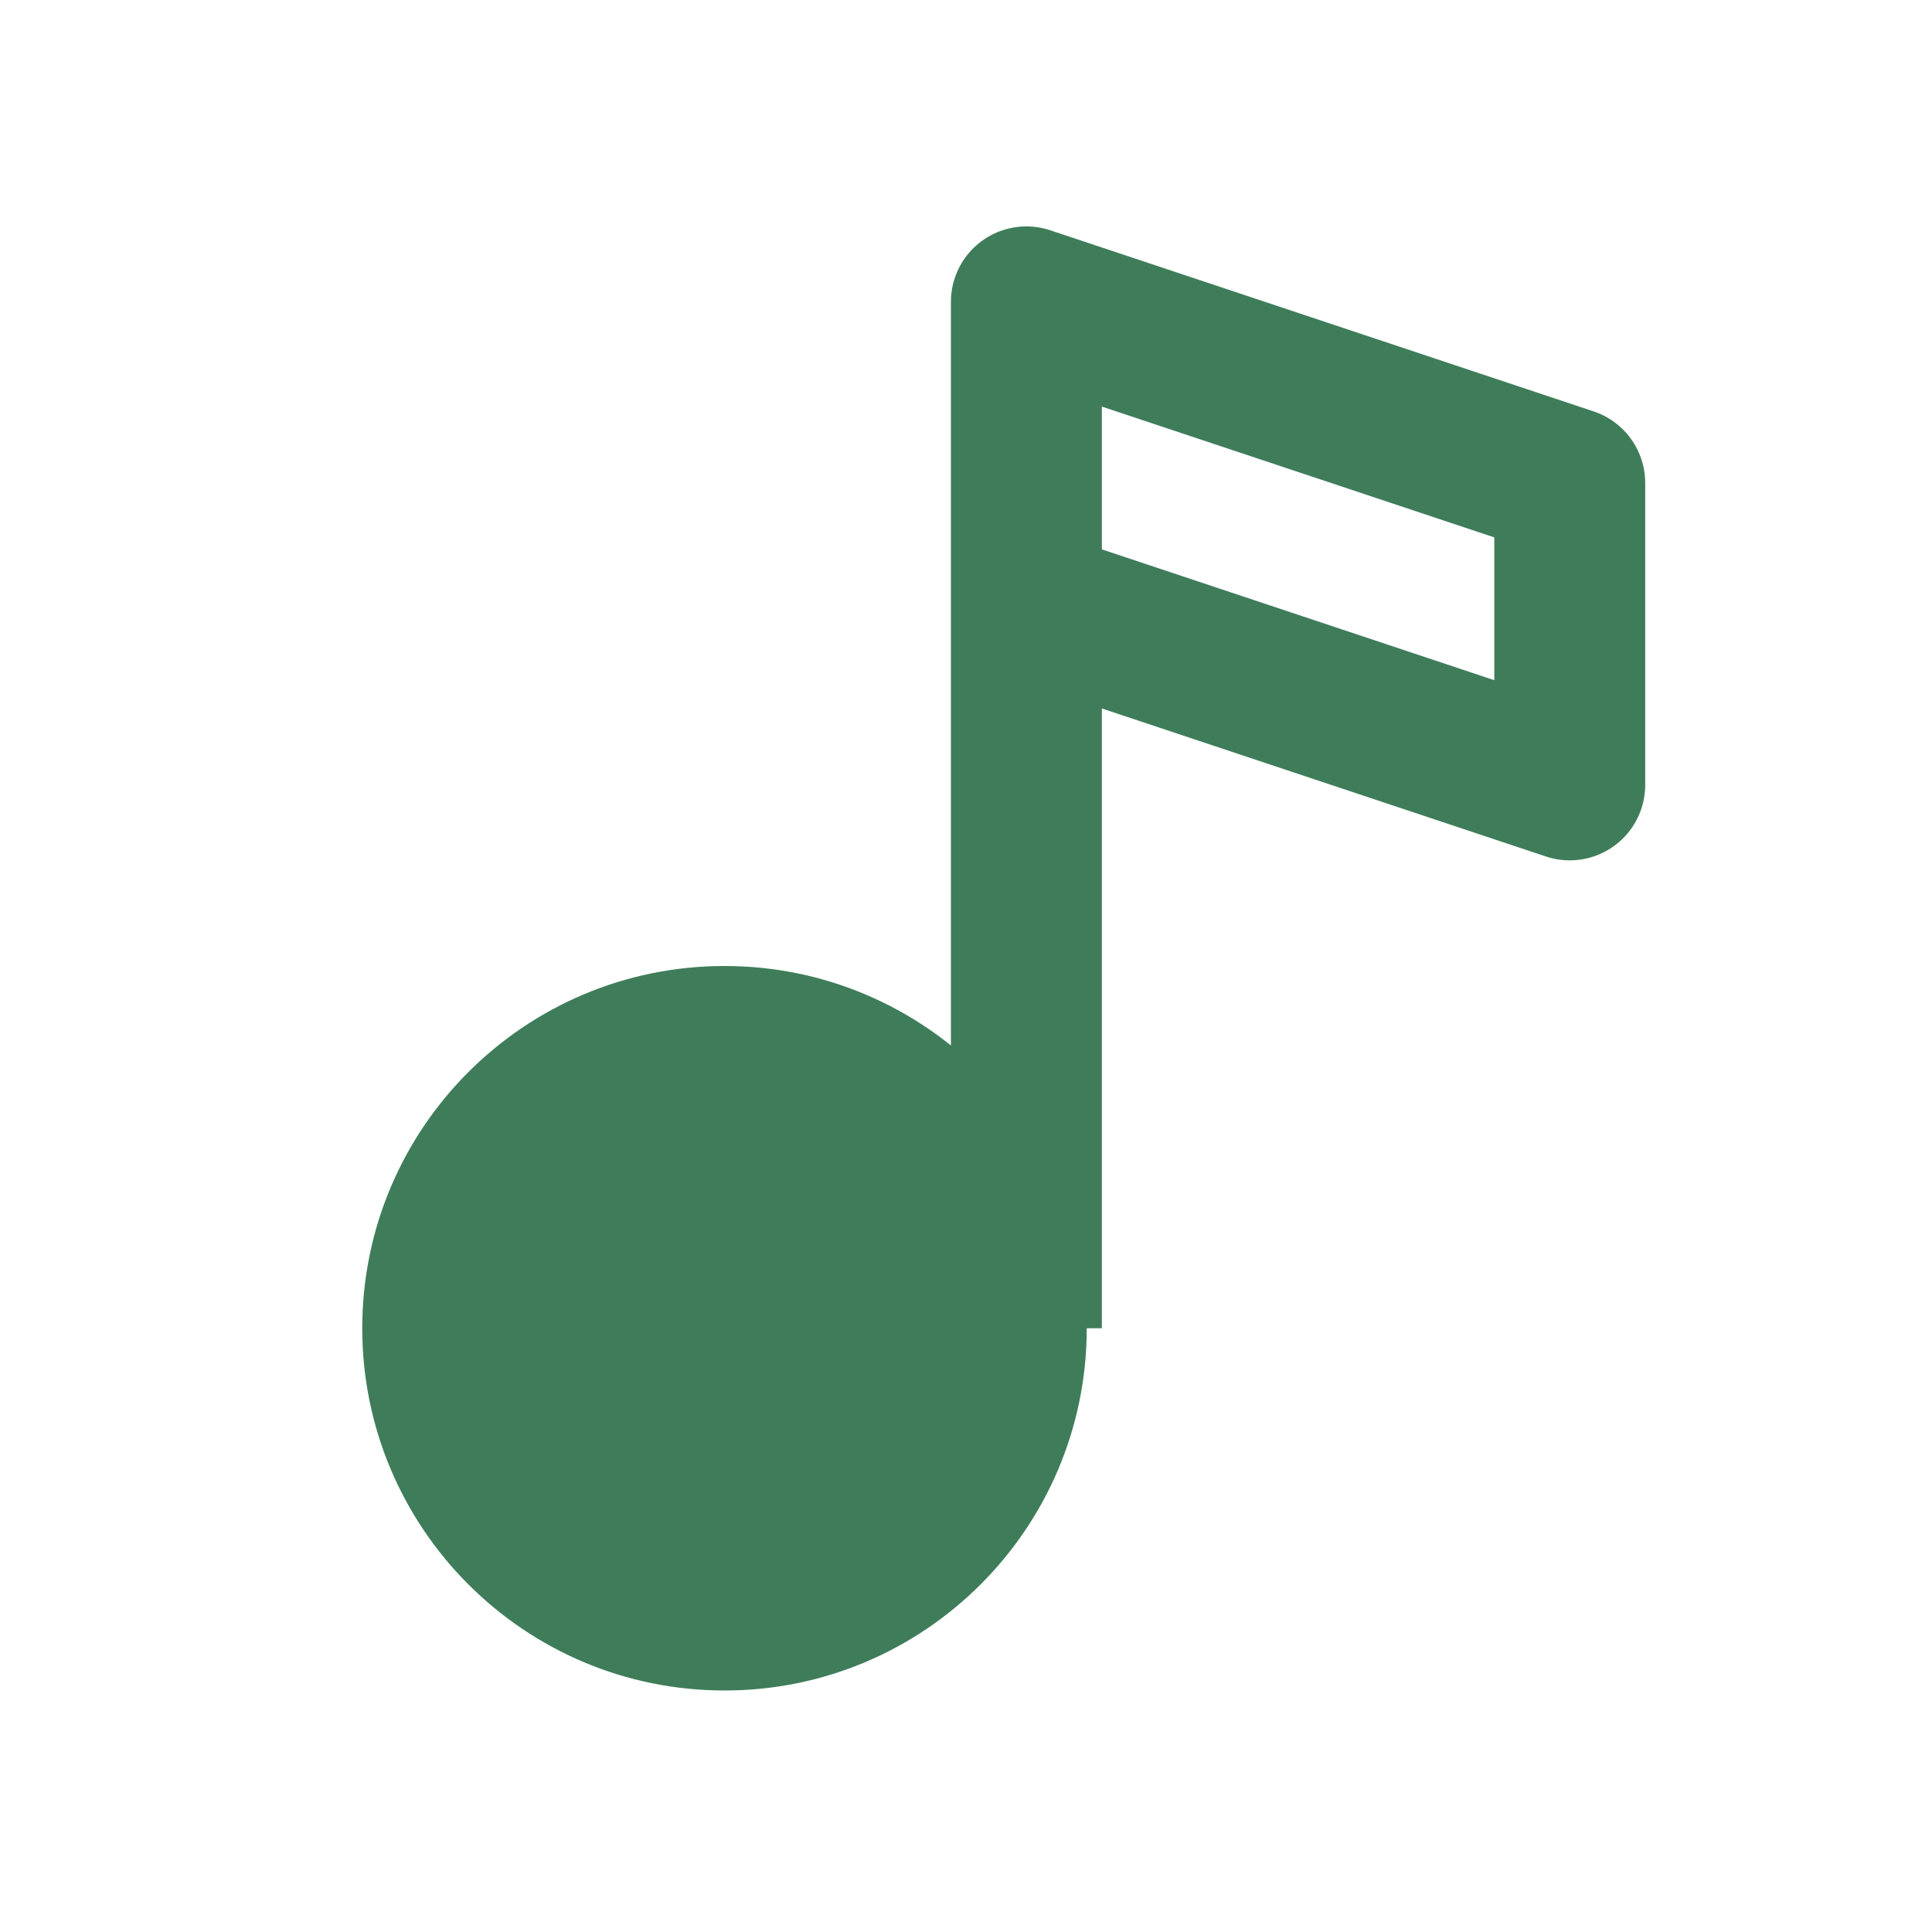
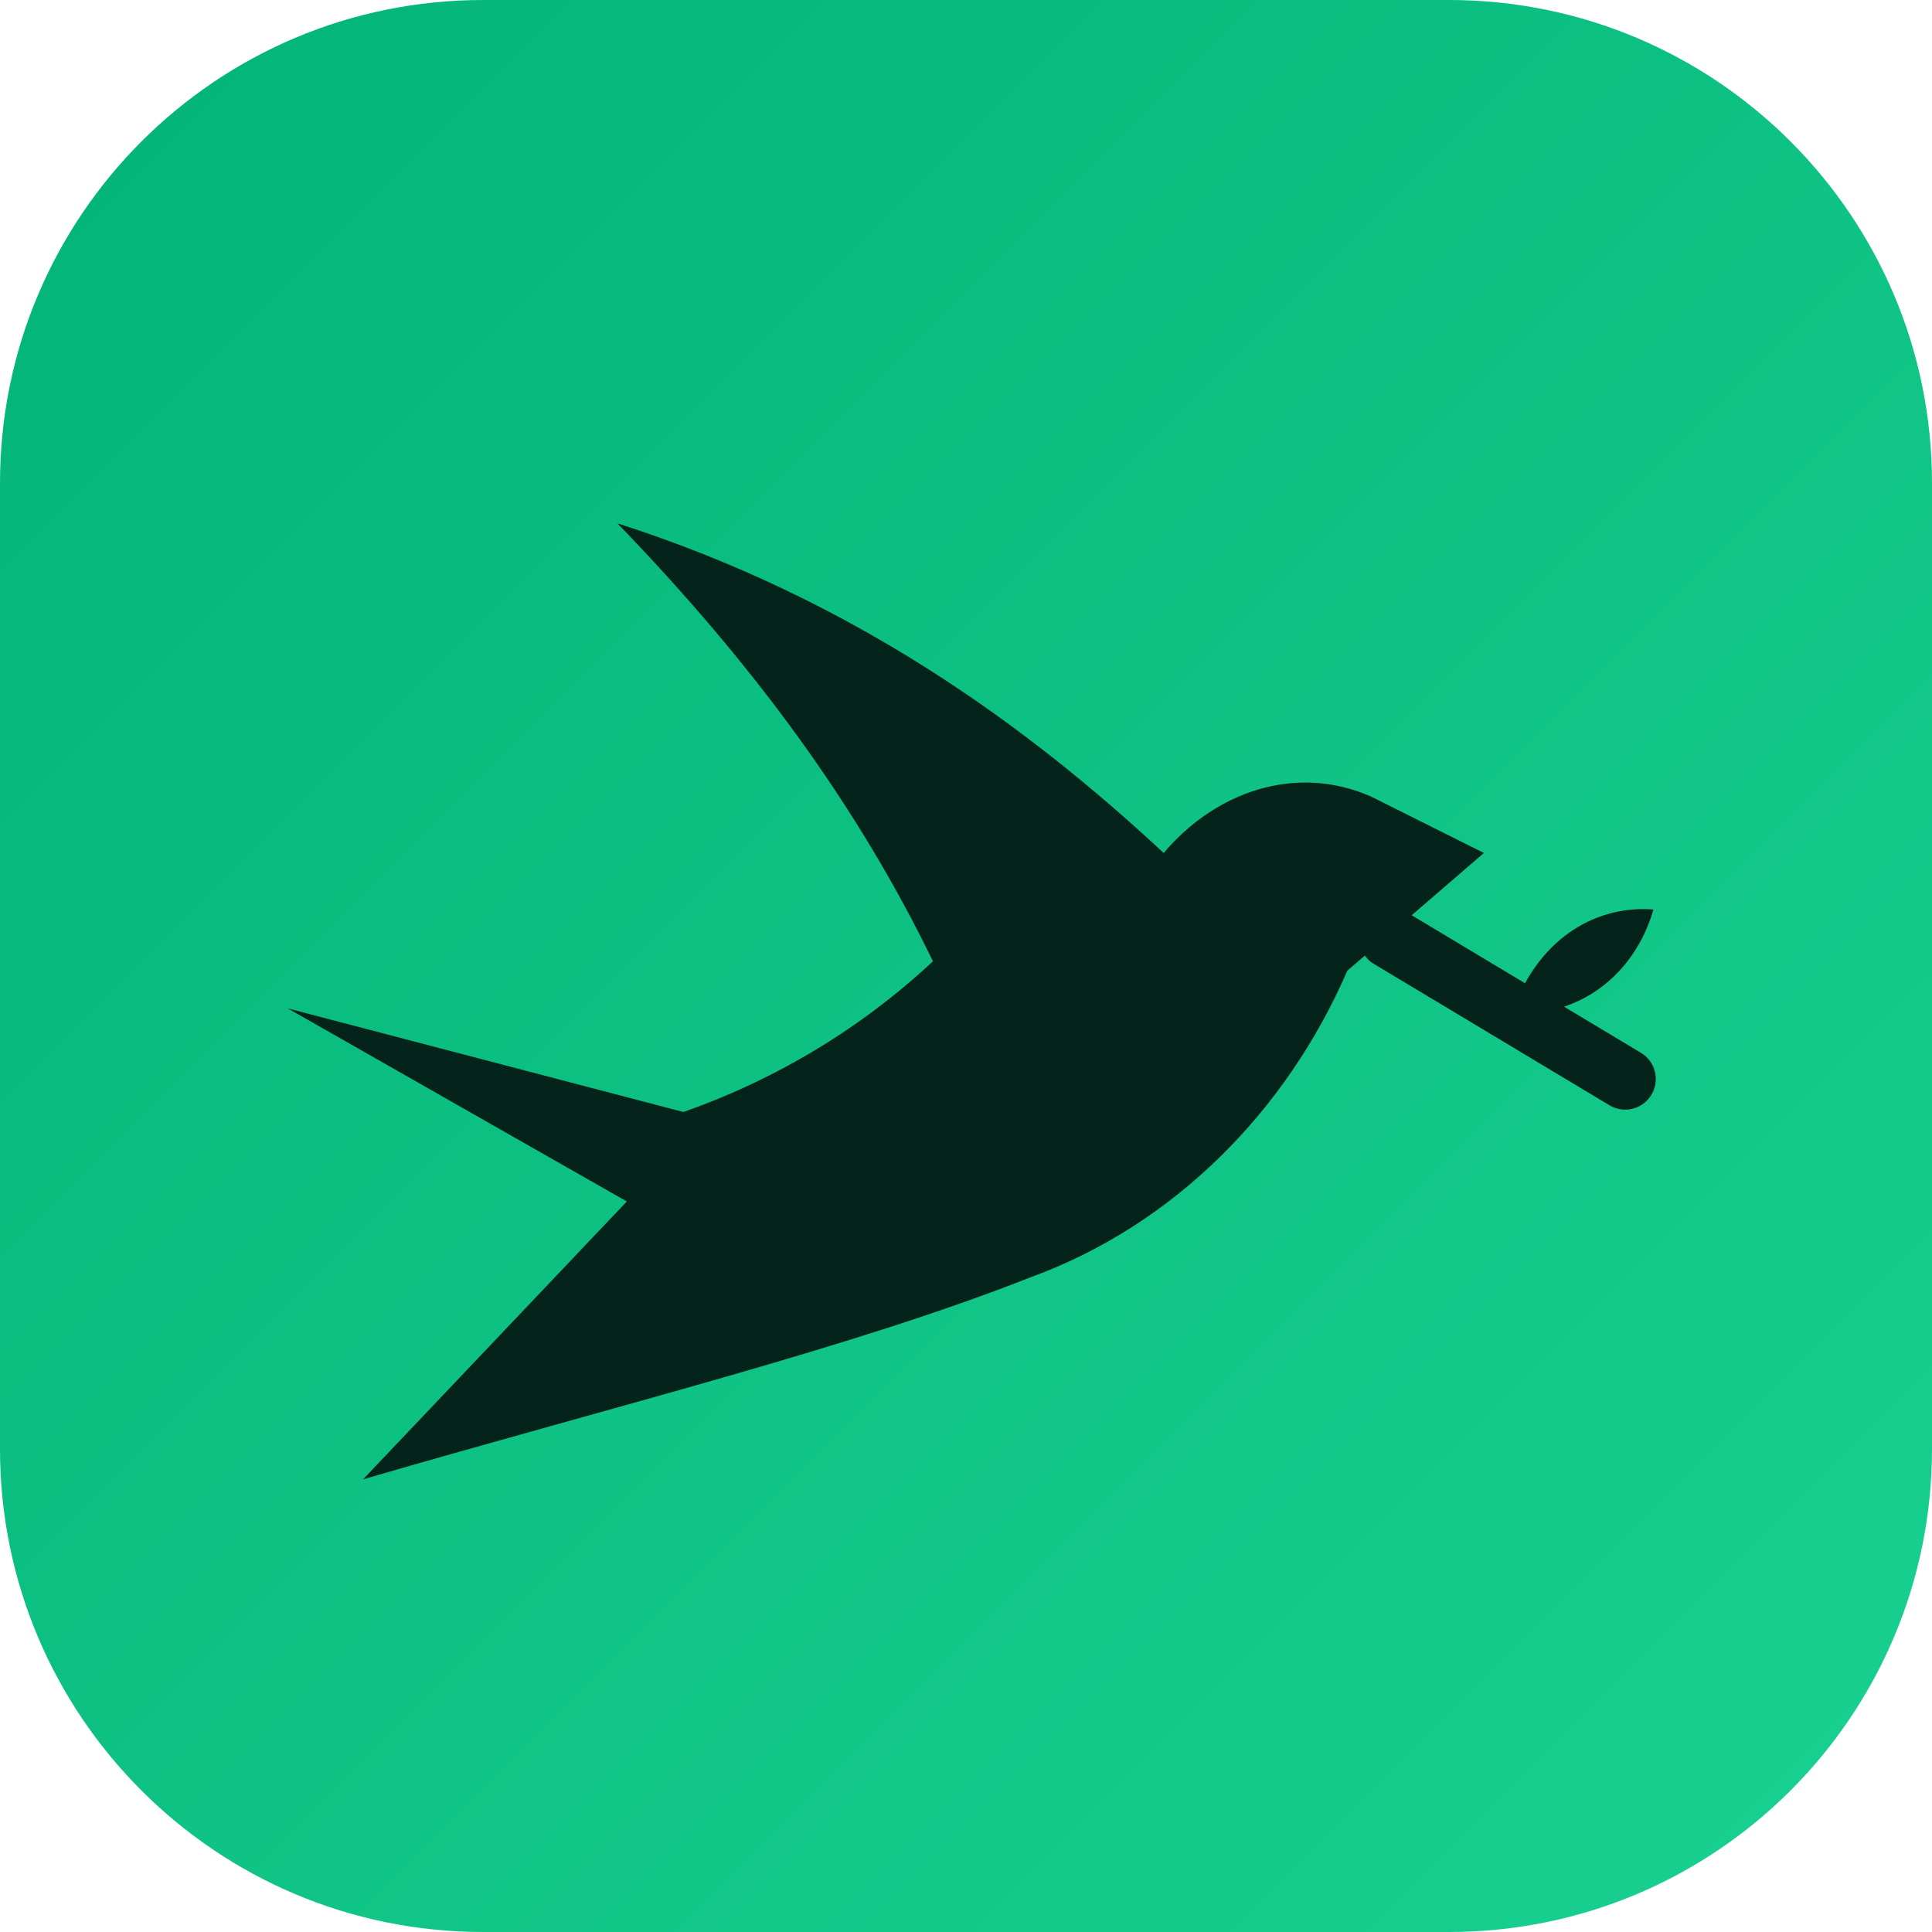
<svg xmlns="http://www.w3.org/2000/svg" viewBox="0 0 32 32">
-   <circle cx="12" cy="22" r="6" fill="currentColor" />
-   <path d="M17 22V5l9 3v5l-9-3" fill="none" stroke="currentColor" stroke-width="2.5" stroke-linejoin="round" />
-   <style>svg{color:#3F7D5A}@media (prefers-color-scheme:dark){svg{color:#6FB58C}}</style>
+   <defs>
+     <linearGradient id="g" x1="0" y1="0" x2="1" y2="1">
+       <stop offset="0" stop-color="#02B377" />
+       <stop offset="1" stop-color="#19D191" />
+     </linearGradient>
+   </defs>
+   <rect width="32" height="32" rx="8" fill="url(#g)" />
+   <g transform="translate(3.83 5.86) scale(.78)" fill="#04231B">
+     <path d="M26.6 10.6 24.2 9.4c-1.6-.7-3.3-.1-4.4 1.2C16.9 7.9 13.2 5.2 8.2 3.6c2.9 3 5.1 6 6.7 9.3-1.5 1.4-3.3 2.5-5.3 3.2L1.2 13.9l7.2 4.1-5.6 5.9c5.5-1.6 10.4-2.8 14.2-4.3 3-1.1 5.4-3.5 6.7-6.5z" />
+     <path d="M24.6 12.4 29.6 15.4" fill="none" stroke="#04231B" stroke-width="1.3" stroke-linecap="round" />
+     <path d="M27.2 14c.5-1.5 1.7-2.3 3-2.2-.4 1.4-1.6 2.3-3 2.2z" />
+   </g>
</svg>
